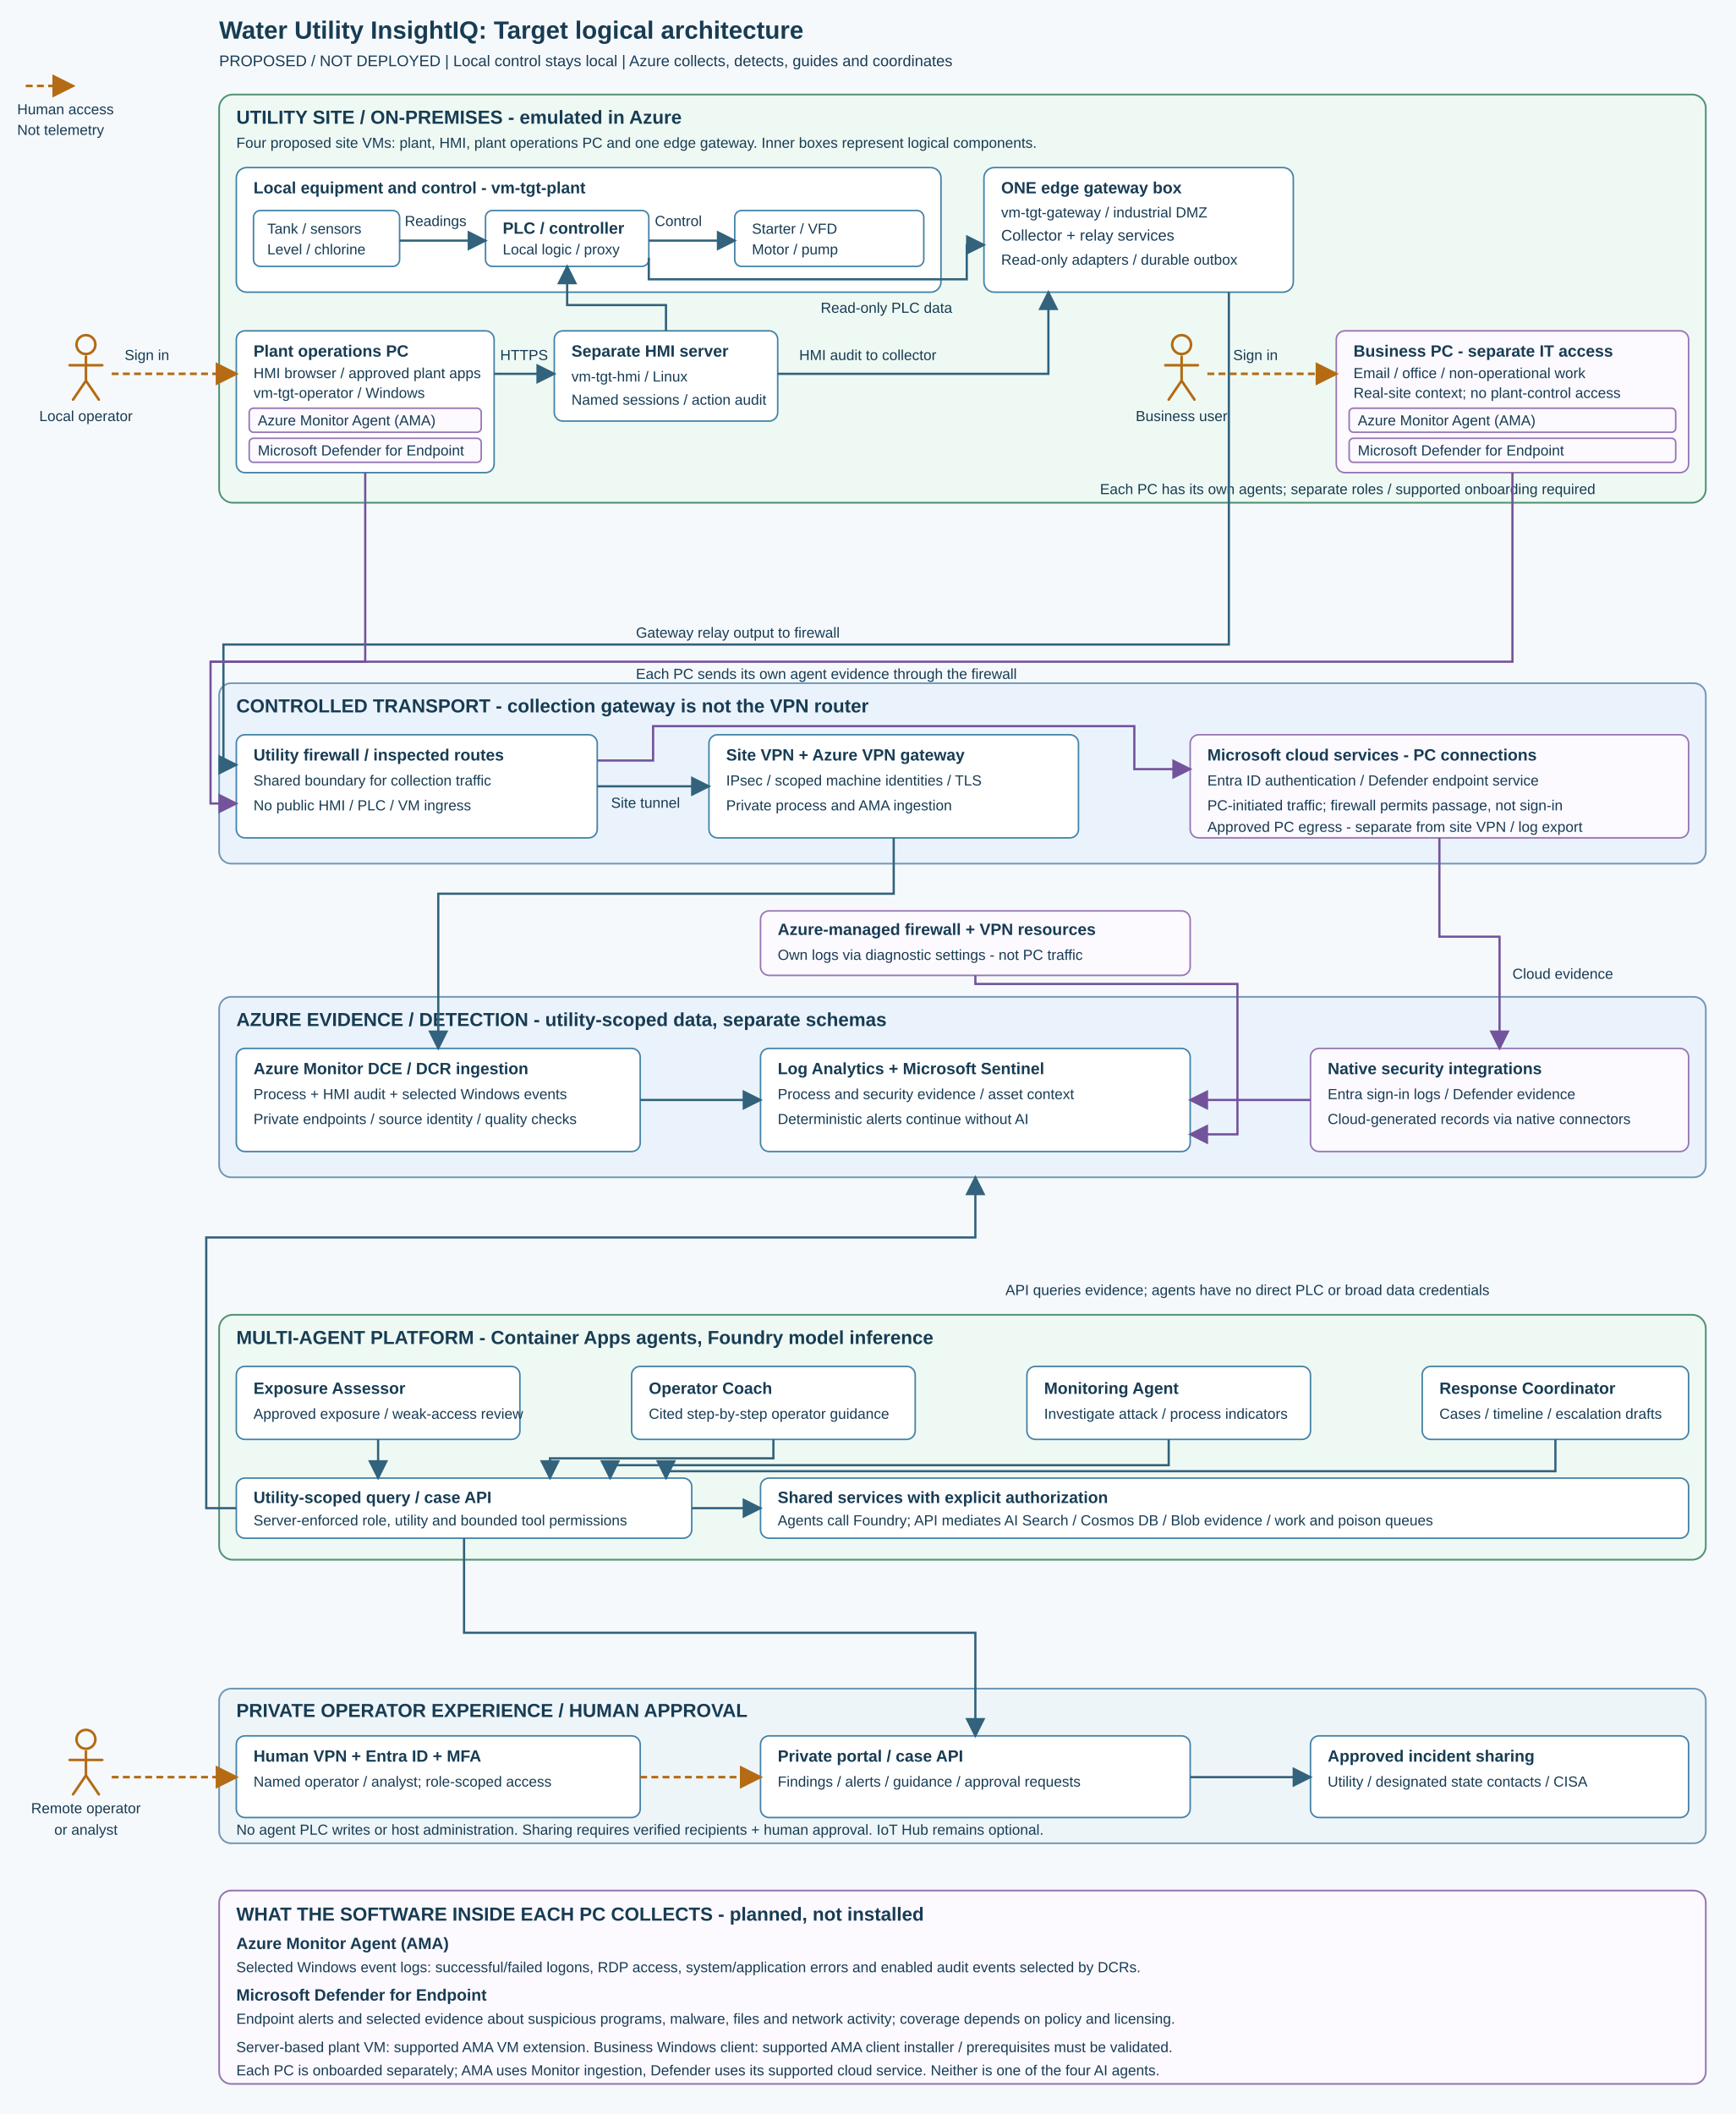
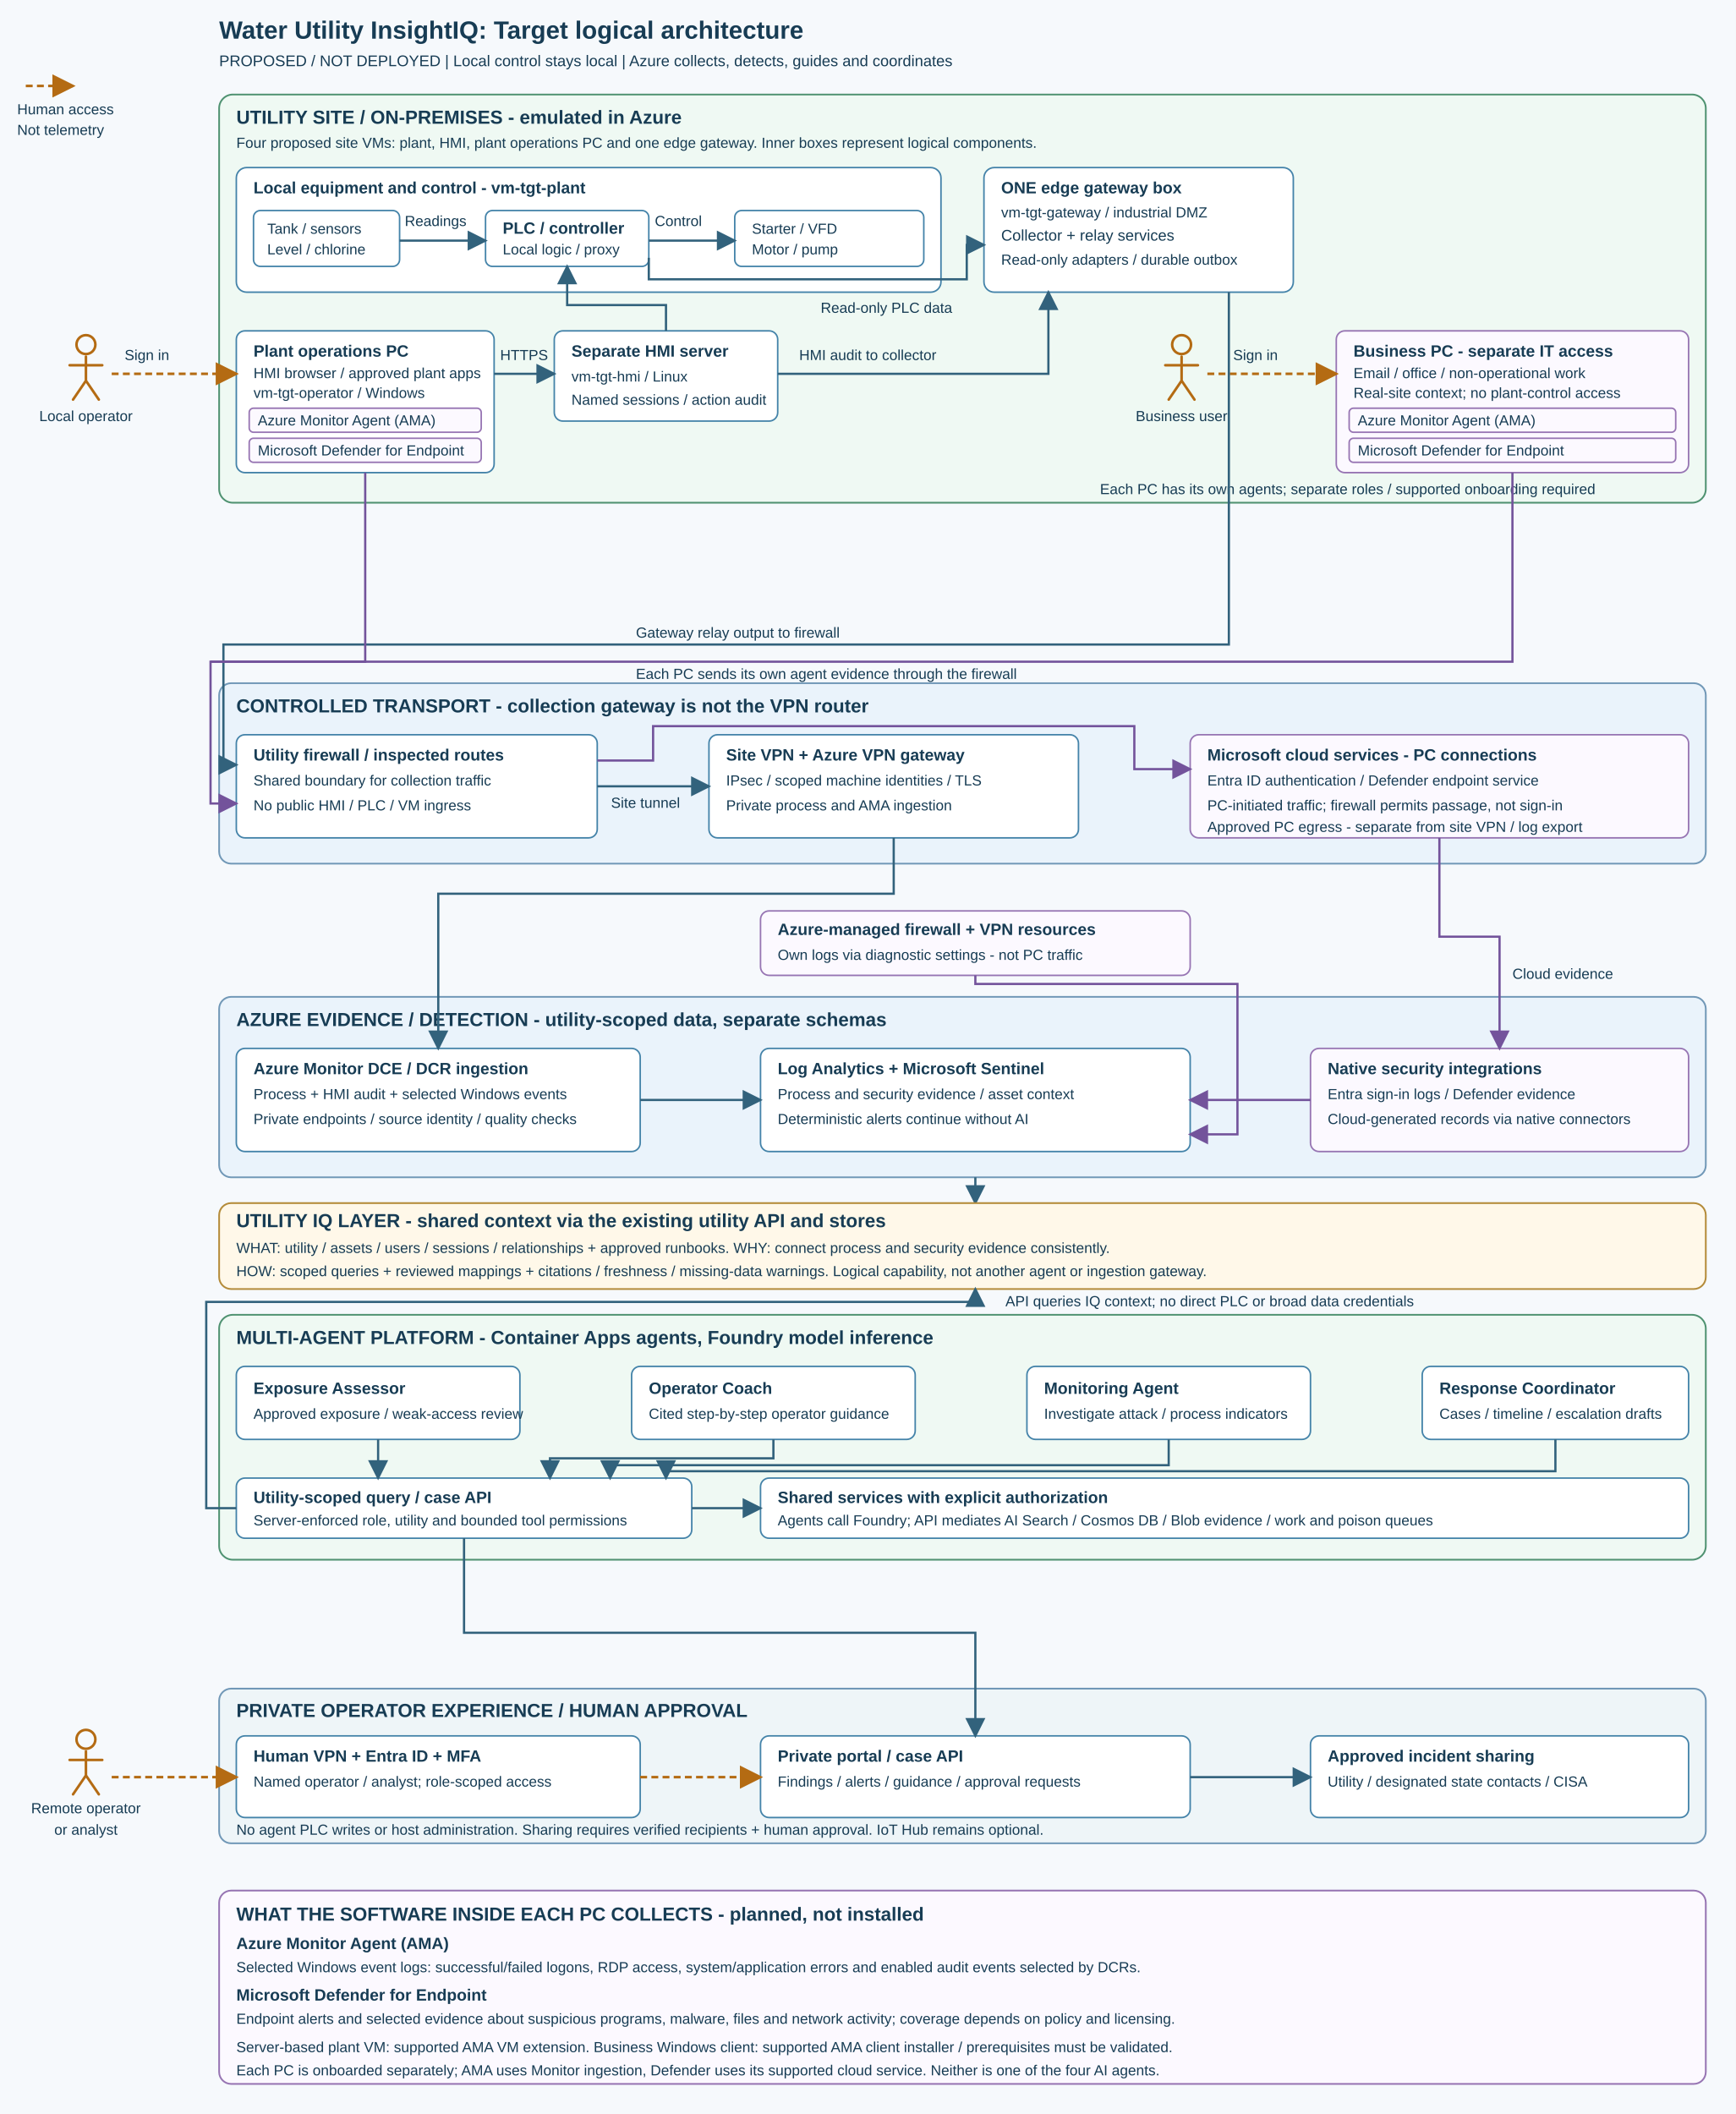
<svg xmlns="http://www.w3.org/2000/svg" width="2020" height="2460" viewBox="-220 0 2020 2460" style="max-width:100%;height:auto" role="img" aria-labelledby="title description">
  <defs>
    <marker id="arrow" markerWidth="9" markerHeight="9" refX="8" refY="4.5" orient="auto">
      <path d="M0 0L9 4.5L0 9Z" fill="#32627c" />
    </marker>
    <marker id="security-arrow" markerWidth="9" markerHeight="9" refX="8" refY="4.5" orient="auto">
      <path d="M0 0L9 4.5L0 9Z" fill="#73539b" />
    </marker>
    <marker id="access-arrow" markerWidth="9" markerHeight="9" refX="8" refY="4.5" orient="auto">
      <path d="M0 0L9 4.5L0 9Z" fill="#b46b13" />
    </marker>
    <g id="person">
      <circle cx="0" cy="-24" r="11" />
      <path d="M0 -10V18M-19 0H19M0 18L-15 40M0 18L15 40" />
    </g>
    <style>
      text{font-family:Segoe UI,Arial,sans-serif;fill:#173c54}
      .title{font-size:29px;font-weight:700}
      .heading{font-size:22px;font-weight:700}
      .subheading{font-size:19px;font-weight:700}
      .body{font-size:18px}
      .small{font-size:17px}
      .box{fill:#fff;stroke:#4483a9;stroke-width:1.8}
      .security{fill:#fcf9ff;stroke:#9775b3;stroke-width:1.8}
      .line{fill:none;stroke:#32627c;stroke-width:2.6;marker-end:url(#arrow)}
      .security-line{fill:none;stroke:#73539b;stroke-width:2.6;marker-end:url(#security-arrow)}
      .person{fill:none;stroke:#b46b13;stroke-width:3;stroke-linecap:round;stroke-linejoin:round}
      .access-line{fill:none;stroke:#b46b13;stroke-width:3;stroke-dasharray:8 5;marker-end:url(#access-arrow)}
    </style>
  </defs>
  <rect x="-220" width="2020" height="2460" fill="#f6f9fc" />
  <text x="35" y="45" class="title">Water Utility InsightIQ: Target logical architecture</text>
  <text x="35" y="77" class="body">PROPOSED / NOT DEPLOYED | Local control stays local | Azure collects, detects, guides and coordinates</text>
  <rect x="35" y="110" width="1730" height="475" rx="16" fill="#eff9f3" stroke="#4f9271" stroke-width="2" />
  <text x="55" y="144" class="heading">UTILITY SITE / ON-PREMISES - emulated in Azure</text>
  <text x="55" y="172" class="small">Four proposed site VMs: plant, HMI, plant operations PC and one edge gateway. Inner boxes represent logical components.</text>
  <rect x="55" y="195" width="820" height="145" rx="12" class="box" />
  <text x="75" y="225" class="subheading">Local equipment and control - vm-tgt-plant</text>
  <rect x="75" y="245" width="170" height="65" rx="8" class="box" />
  <text x="91" y="272" class="small">Tank / sensors</text>
  <text x="91" y="296" class="small">Level / chlorine</text>
  <rect x="345" y="245" width="190" height="65" rx="8" class="box" />
  <text x="365" y="272" class="subheading">PLC / controller</text>
  <text x="365" y="296" class="small">Local logic / proxy</text>
  <rect x="635" y="245" width="220" height="65" rx="8" class="box" />
  <text x="655" y="272" class="small">Starter / VFD</text>
  <text x="655" y="296" class="small">Motor / pump</text>
  <path d="M245 280H345" class="line" />
  <text x="251" y="263" class="small">Readings</text>
  <path d="M535 280H635" class="line" />
  <text x="542" y="263" class="small">Control</text>
  <rect x="925" y="195" width="360" height="145" rx="12" class="box" />
  <text x="945" y="225" class="subheading">ONE edge gateway box</text>
  <text x="945" y="253" class="small">vm-tgt-gateway / industrial DMZ</text>
  <text x="945" y="280" class="body">Collector + relay services</text>
  <text x="945" y="308" class="small">Read-only adapters / durable outbox</text>
  <path d="M535 300V325H905V285H925" class="line" />
  <text x="735" y="364" class="small">Read-only PLC data</text>
  <rect x="55" y="385" width="300" height="165" rx="10" class="box" />
  <text x="75" y="415" class="subheading">Plant operations PC</text>
  <text x="75" y="440" class="small">HMI browser / approved plant apps</text>
  <text x="75" y="463" class="small">vm-tgt-operator / Windows</text>
  <rect x="70" y="475" width="270" height="28" rx="5" class="security" />
  <text x="80" y="495" class="small">Azure Monitor Agent (AMA)</text>
  <rect x="70" y="510" width="270" height="28" rx="5" class="security" />
  <text x="80" y="530" class="small">Microsoft Defender for Endpoint</text>
  <rect x="425" y="385" width="260" height="105" rx="10" class="box" />
  <text x="445" y="415" class="subheading">Separate HMI server</text>
  <text x="445" y="444" class="small">vm-tgt-hmi / Linux</text>
  <text x="445" y="471" class="small">Named sessions / action audit</text>
  <path d="M355 435H425" class="line" />
  <text x="362" y="419" class="small">HTTPS</text>
  <path d="M555 385V355H440V310" class="line" />
  <path d="M685 435H1000V340" class="line" />
  <text x="710" y="419" class="small">HMI audit to collector</text>
  <rect x="1335" y="385" width="410" height="165" rx="10" class="security" />
  <text x="1355" y="415" class="subheading">Business PC - separate IT access</text>
  <text x="1355" y="440" class="small">Email / office / non-operational work</text>
  <text x="1355" y="463" class="small">Real-site context; no plant-control access</text>
  <rect x="1350" y="475" width="380" height="28" rx="5" class="security" />
  <text x="1360" y="495" class="small">Azure Monitor Agent (AMA)</text>
  <rect x="1350" y="510" width="380" height="28" rx="5" class="security" />
  <text x="1360" y="530" class="small">Microsoft Defender for Endpoint</text>
  <use href="#person" x="1155" y="425" class="person" />
  <text x="1155" y="490" text-anchor="middle" class="small">Business user</text>
  <path d="M1185 435H1335" class="access-line" />
  <text x="1215" y="419" class="small">Sign in</text>
  <text x="1060" y="575" class="small">Each PC has its own agents; separate roles / supported onboarding required</text>
  <use href="#person" x="-120" y="425" class="person" />
  <text x="-120" y="490" text-anchor="middle" class="small">Local operator</text>
  <path d="M-90 435H55" class="access-line" />
  <text x="-75" y="419" class="small">Sign in</text>
  <g id="transport-layer" transform="translate(0 240)">
    <rect x="35" y="555" width="1730" height="210" rx="14" fill="#eaf3fb" stroke="#7198b7" stroke-width="2" />
    <text x="55" y="589" class="heading">CONTROLLED TRANSPORT - collection gateway is not the VPN router</text>
    <rect x="55" y="615" width="420" height="120" rx="10" class="box" />
    <text x="75" y="645" class="subheading">Utility firewall / inspected routes</text>
    <text x="75" y="674" class="small">Shared boundary for collection traffic</text>
    <text x="75" y="703" class="small">No public HMI / PLC / VM ingress</text>
    <path d="M1210 100V510H40V650H55" class="line" />
    <text x="520" y="502" class="small">Gateway relay output to firewall</text>
    <path d="M205 310V530H25V695H55" class="security-line" />
    <path d="M1540 310V530H25" fill="none" stroke="#73539b" stroke-width="2.6" />
    <text x="520" y="550" class="small">Each PC sends its own agent evidence through the firewall</text>
    <rect x="605" y="615" width="430" height="120" rx="10" class="box" />
    <text x="625" y="645" class="subheading">Site VPN + Azure VPN gateway</text>
    <text x="625" y="674" class="small">IPsec / scoped machine identities / TLS</text>
    <text x="625" y="703" class="small">Private process and AMA ingestion</text>
    <path d="M475 675H605" class="line" />
    <text x="491" y="700" class="small">Site tunnel</text>
    <rect x="1165" y="615" width="580" height="120" rx="10" class="security" />
    <text x="1185" y="645" class="subheading">Microsoft cloud services - PC connections</text>
    <text x="1185" y="674" class="small">Entra ID authentication / Defender endpoint service</text>
    <text x="1185" y="703" class="small">PC-initiated traffic; firewall permits passage, not sign-in</text>
    <text x="1185" y="728" class="small">Approved PC egress - separate from site VPN / log export</text>
    <path d="M475 645H540V605H1100V655H1165" class="security-line" />
  </g>
  <g id="evidence-layer" transform="translate(0 340)">
    <rect x="665" y="720" width="500" height="75" rx="10" class="security" />
    <text x="685" y="748" class="subheading">Azure-managed firewall + VPN resources</text>
    <text x="685" y="777" class="small">Own logs via diagnostic settings - not PC traffic</text>
    <rect x="35" y="820" width="1730" height="210" rx="14" fill="#eaf3fb" stroke="#7198b7" stroke-width="2" />
    <text x="55" y="854" class="heading">AZURE EVIDENCE / DETECTION - utility-scoped data, separate schemas</text>
    <rect x="55" y="880" width="470" height="120" rx="10" class="box" />
    <text x="75" y="910" class="subheading">Azure Monitor DCE / DCR ingestion</text>
    <text x="75" y="939" class="small">Process + HMI audit + selected Windows events</text>
    <text x="75" y="968" class="small">Private endpoints / source identity / quality checks</text>
    <rect x="665" y="880" width="500" height="120" rx="10" class="box" />
    <text x="685" y="910" class="subheading">Log Analytics + Microsoft Sentinel</text>
    <text x="685" y="939" class="small">Process and security evidence / asset context</text>
    <text x="685" y="968" class="small">Deterministic alerts continue without AI</text>
    <rect x="1305" y="880" width="440" height="120" rx="10" class="security" />
    <text x="1325" y="910" class="subheading">Native security integrations</text>
    <text x="1325" y="939" class="small">Entra sign-in logs / Defender evidence</text>
    <text x="1325" y="968" class="small">Cloud-generated records via native connectors</text>
    <path d="M820 635V700H290V880" class="line" />
    <path d="M1455 635V750H1525V880" class="security-line" />
    <text x="1540" y="799" class="small">Cloud evidence</text>
    <path d="M915 795V805H1220V980H1165" class="security-line" />
    <path d="M525 940H665" class="line" />
    <path d="M1305 940H1165" class="security-line" />
  </g>
+   <g id="iq-layer">
+     <path d="M915 1370V1400" class="line" />
+     <rect x="35" y="1400" width="1730" height="100" rx="14" fill="#fff8e9" stroke="#b48b39" stroke-width="2" />
+     <text x="55" y="1428" class="heading">UTILITY IQ LAYER - shared context via the existing utility API and stores</text>
+     <text x="55" y="1458" class="small">WHAT: utility / assets / users / sessions / relationships + approved runbooks. WHY: connect process and security evidence consistently.</text>
+     <text x="55" y="1485" class="small">HOW: scoped queries + reviewed mappings + citations / freshness / missing-data warnings. Logical capability, not another agent or ingestion gateway.</text>
+   </g>
  <g id="agent-layer" transform="translate(0 440)">
    <rect x="35" y="1090" width="1730" height="285" rx="16" fill="#eff9f3" stroke="#4f9271" stroke-width="2" />
    <text x="55" y="1124" class="heading">MULTI-AGENT PLATFORM - Container Apps agents, Foundry model inference</text>
    <rect x="55" y="1150" width="330" height="85" rx="10" class="box" />
    <text x="75" y="1182" class="subheading">Exposure Assessor</text>
    <text x="75" y="1211" class="small">Approved exposure / weak-access review</text>
    <rect x="515" y="1150" width="330" height="85" rx="10" class="box" />
    <text x="535" y="1182" class="subheading">Operator Coach</text>
    <text x="535" y="1211" class="small">Cited step-by-step operator guidance</text>
    <rect x="975" y="1150" width="330" height="85" rx="10" class="box" />
    <text x="995" y="1182" class="subheading">Monitoring Agent</text>
    <text x="995" y="1211" class="small">Investigate attack / process indicators</text>
    <rect x="1435" y="1150" width="310" height="85" rx="10" class="box" />
    <text x="1455" y="1182" class="subheading">Response Coordinator</text>
    <text x="1455" y="1211" class="small">Cases / timeline / escalation drafts</text>
    <rect x="55" y="1280" width="530" height="70" rx="10" class="box" />
    <text x="75" y="1309" class="subheading">Utility-scoped query / case API</text>
    <text x="75" y="1335" class="small">Server-enforced role, utility and bounded tool permissions</text>
    <rect x="665" y="1280" width="1080" height="70" rx="10" class="box" />
    <text x="685" y="1309" class="subheading">Shared services with explicit authorization</text>
    <text x="685" y="1335" class="small">Agents call Foundry; API mediates AI Search / Cosmos DB / Blob evidence / work and poison queues</text>
    <path d="M220 1235V1280" class="line" />
    <path d="M680 1235V1257H420V1280" class="line" />
    <path d="M1140 1235V1265H490V1280" class="line" />
    <path d="M1590 1235V1272H555V1280" class="line" />
    <path d="M585 1315H665" class="line" />
-     <path d="M55 1315H20V1000H915V930" class="line" />
-     <text x="950" y="1067" class="small">API queries evidence; agents have no direct PLC or broad data credentials</text>
+     <path d="M55 1315H20V1075H915V1060" class="line" />
+     <text x="950" y="1080" class="small">API queries IQ context; no direct PLC or broad data credentials</text>
  </g>
  <g id="operator-layer" transform="translate(0 540)">
    <rect x="35" y="1425" width="1730" height="180" rx="14" fill="#eef5f8" stroke="#7198b7" stroke-width="2" />
    <text x="55" y="1458" class="heading">PRIVATE OPERATOR EXPERIENCE / HUMAN APPROVAL</text>
    <rect x="55" y="1480" width="470" height="95" rx="10" class="box" />
    <use href="#person" x="-120" y="1508" class="person" />
    <text x="-120" y="1570" text-anchor="middle" class="small">Remote operator</text>
    <text x="-120" y="1595" text-anchor="middle" class="small">or analyst</text>
    <path d="M-90 1528H55" class="access-line" />
    <text x="75" y="1510" class="subheading">Human VPN + Entra ID + MFA</text>
    <text x="75" y="1539" class="small">Named operator / analyst; role-scoped access</text>
    <rect x="665" y="1480" width="500" height="95" rx="10" class="box" />
    <text x="685" y="1510" class="subheading">Private portal / case API</text>
    <text x="685" y="1539" class="small">Findings / alerts / guidance / approval requests</text>
    <rect x="1305" y="1480" width="440" height="95" rx="10" class="box" />
    <text x="1325" y="1510" class="subheading">Approved incident sharing</text>
    <text x="1325" y="1539" class="small">Utility / designated state contacts / CISA</text>
    <path d="M525 1528H665" class="access-line" />
    <path d="M1165 1528H1305" class="line" />
    <path d="M320 1250V1360H915V1480" class="line" />
    <text x="55" y="1595" class="small">No agent PLC writes or host administration. Sharing requires verified recipients + human approval. IoT Hub remains optional.</text>
  </g>
  <path d="M-190 100H-135" class="access-line" />
  <text x="-200" y="133" class="small">Human access</text>
  <text x="-200" y="157" class="small">Not telemetry</text>
  <g id="collection-notes" transform="translate(0 140)">
    <rect x="35" y="2060" width="1730" height="225" rx="14" fill="#fcf9ff" stroke="#9775b3" stroke-width="2" />
    <text x="55" y="2095" class="heading">WHAT THE SOFTWARE INSIDE EACH PC COLLECTS - planned, not installed</text>
    <text x="55" y="2128" class="subheading">Azure Monitor Agent (AMA)</text>
    <text x="55" y="2155" class="small">Selected Windows event logs: successful/failed logons, RDP access, system/application errors and enabled audit events selected by DCRs.</text>
    <text x="55" y="2188" class="subheading">Microsoft Defender for Endpoint</text>
    <text x="55" y="2215" class="small">Endpoint alerts and selected evidence about suspicious programs, malware, files and network activity; coverage depends on policy and licensing.</text>
    <text x="55" y="2248" class="small">Server-based plant VM: supported AMA VM extension. Business Windows client: supported AMA client installer / prerequisites must be validated.</text>
    <text x="55" y="2275" class="small">Each PC is onboarded separately; AMA uses Monitor ingestion, Defender uses its supported cloud service. Neither is one of the four AI agents.</text>
  </g>
</svg>
